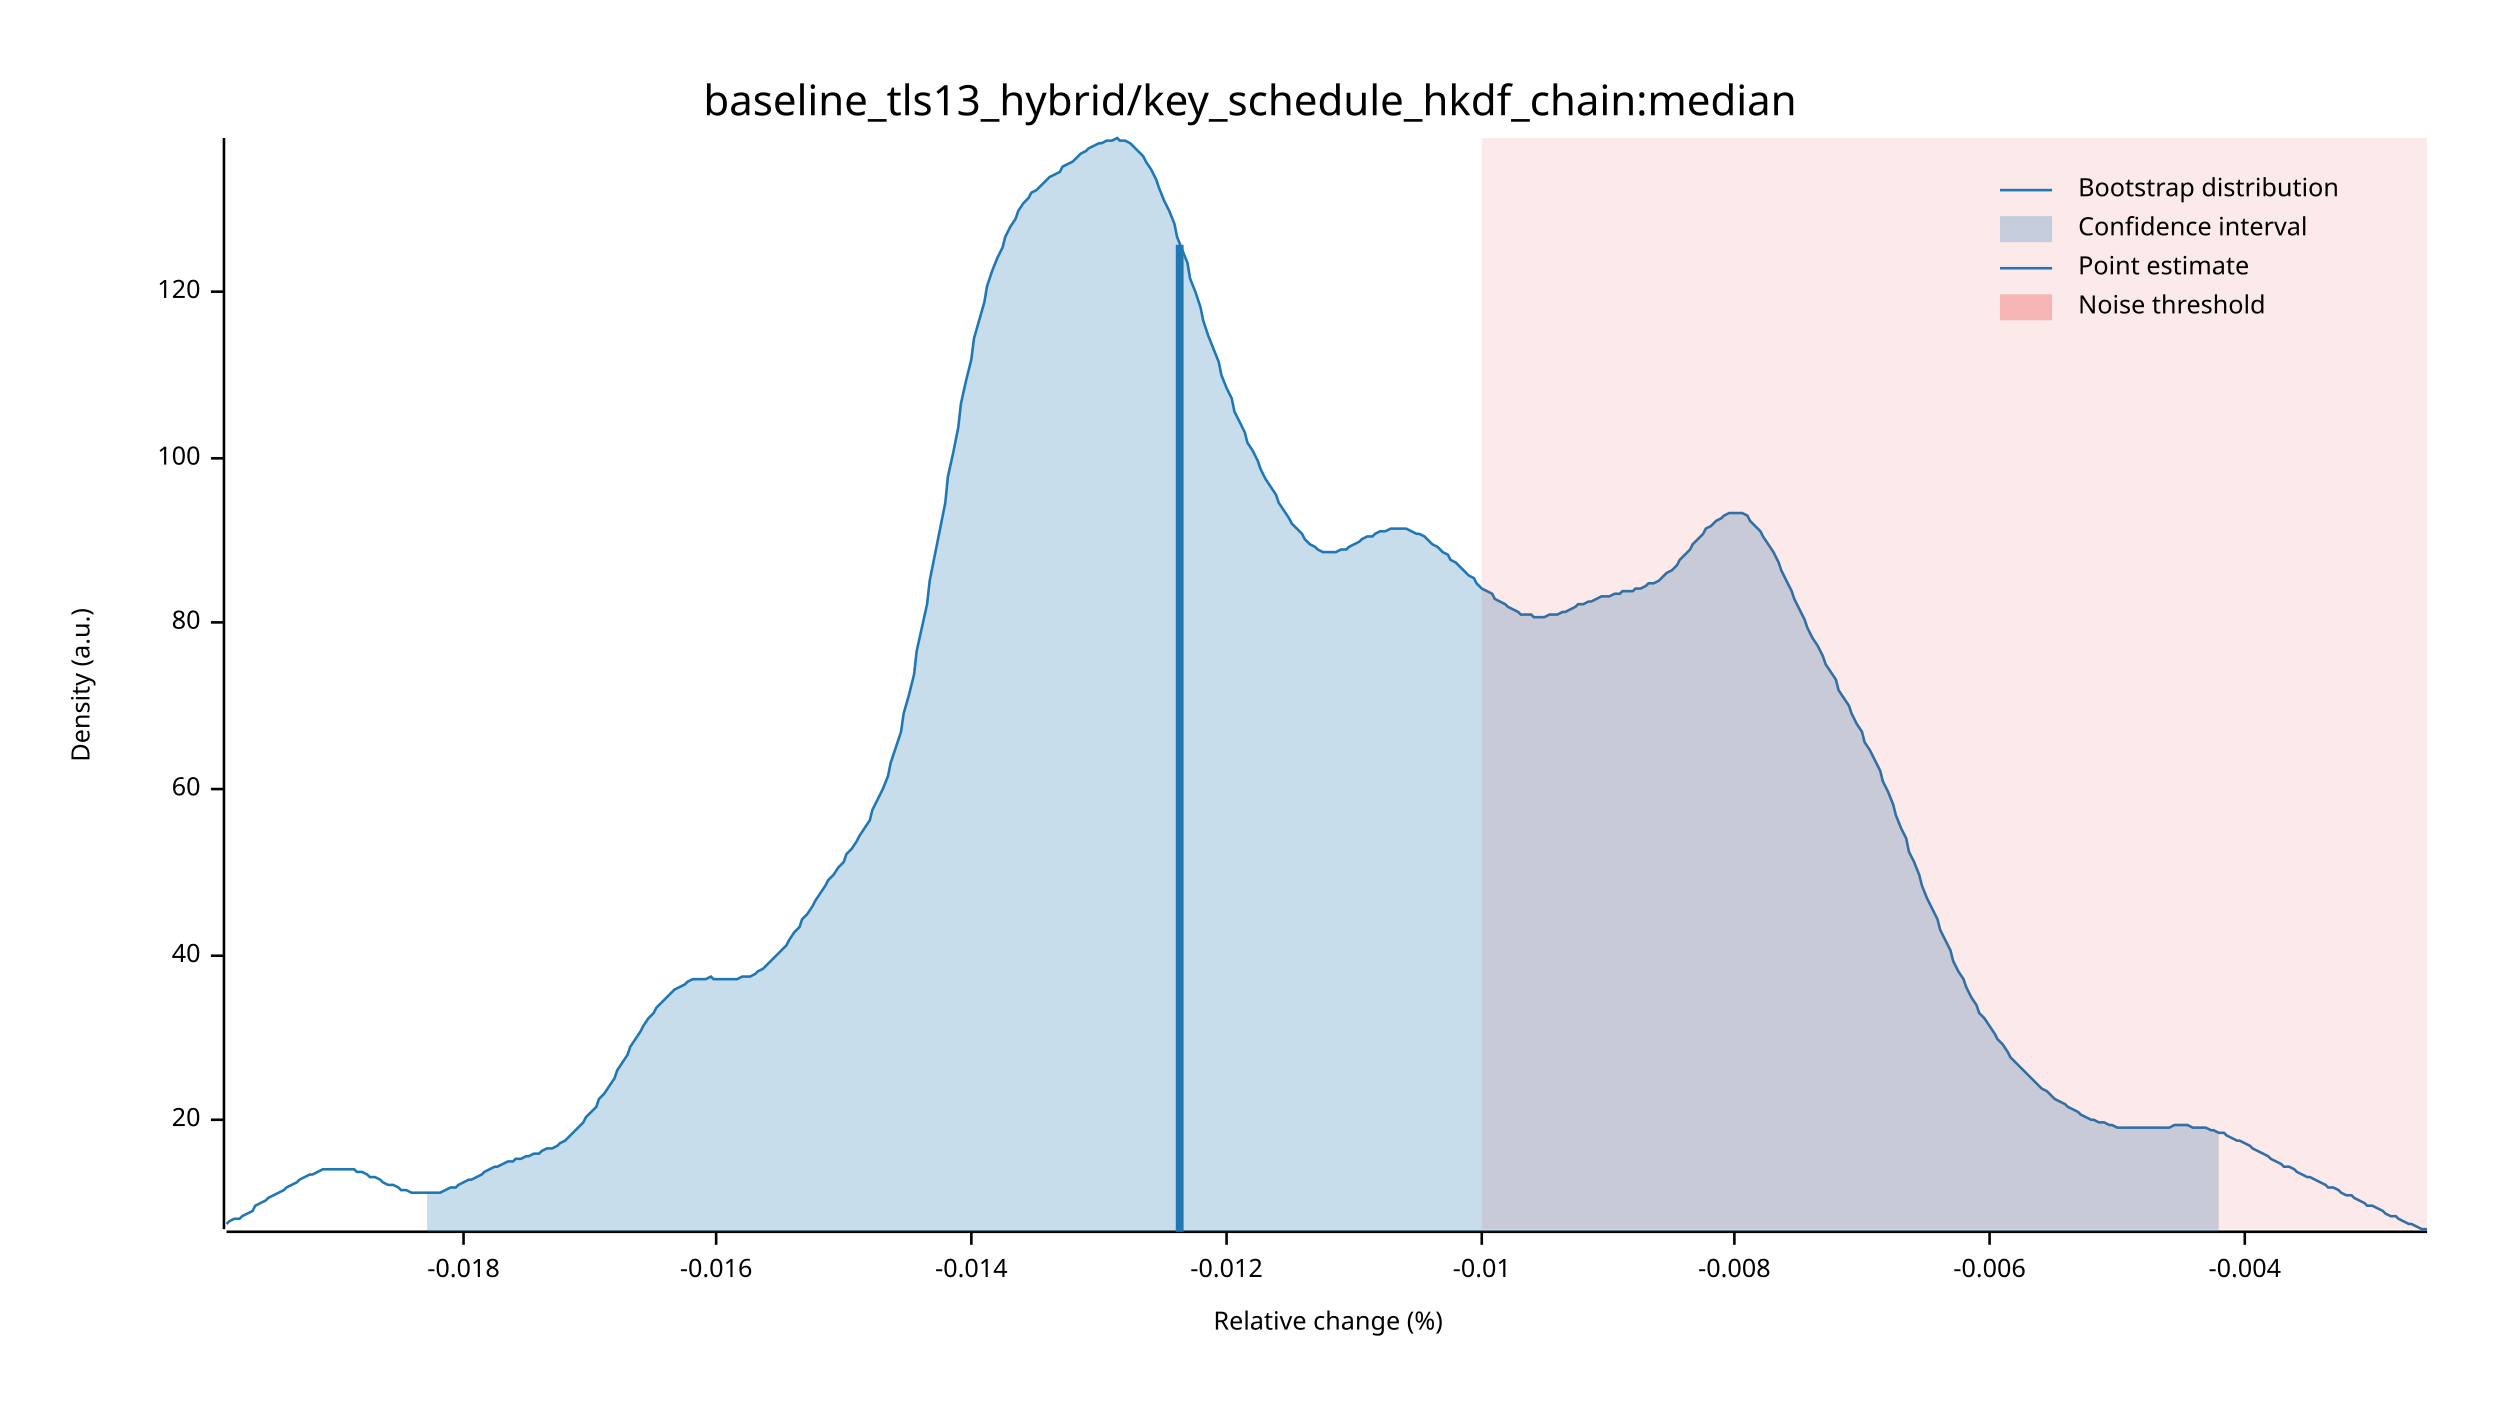
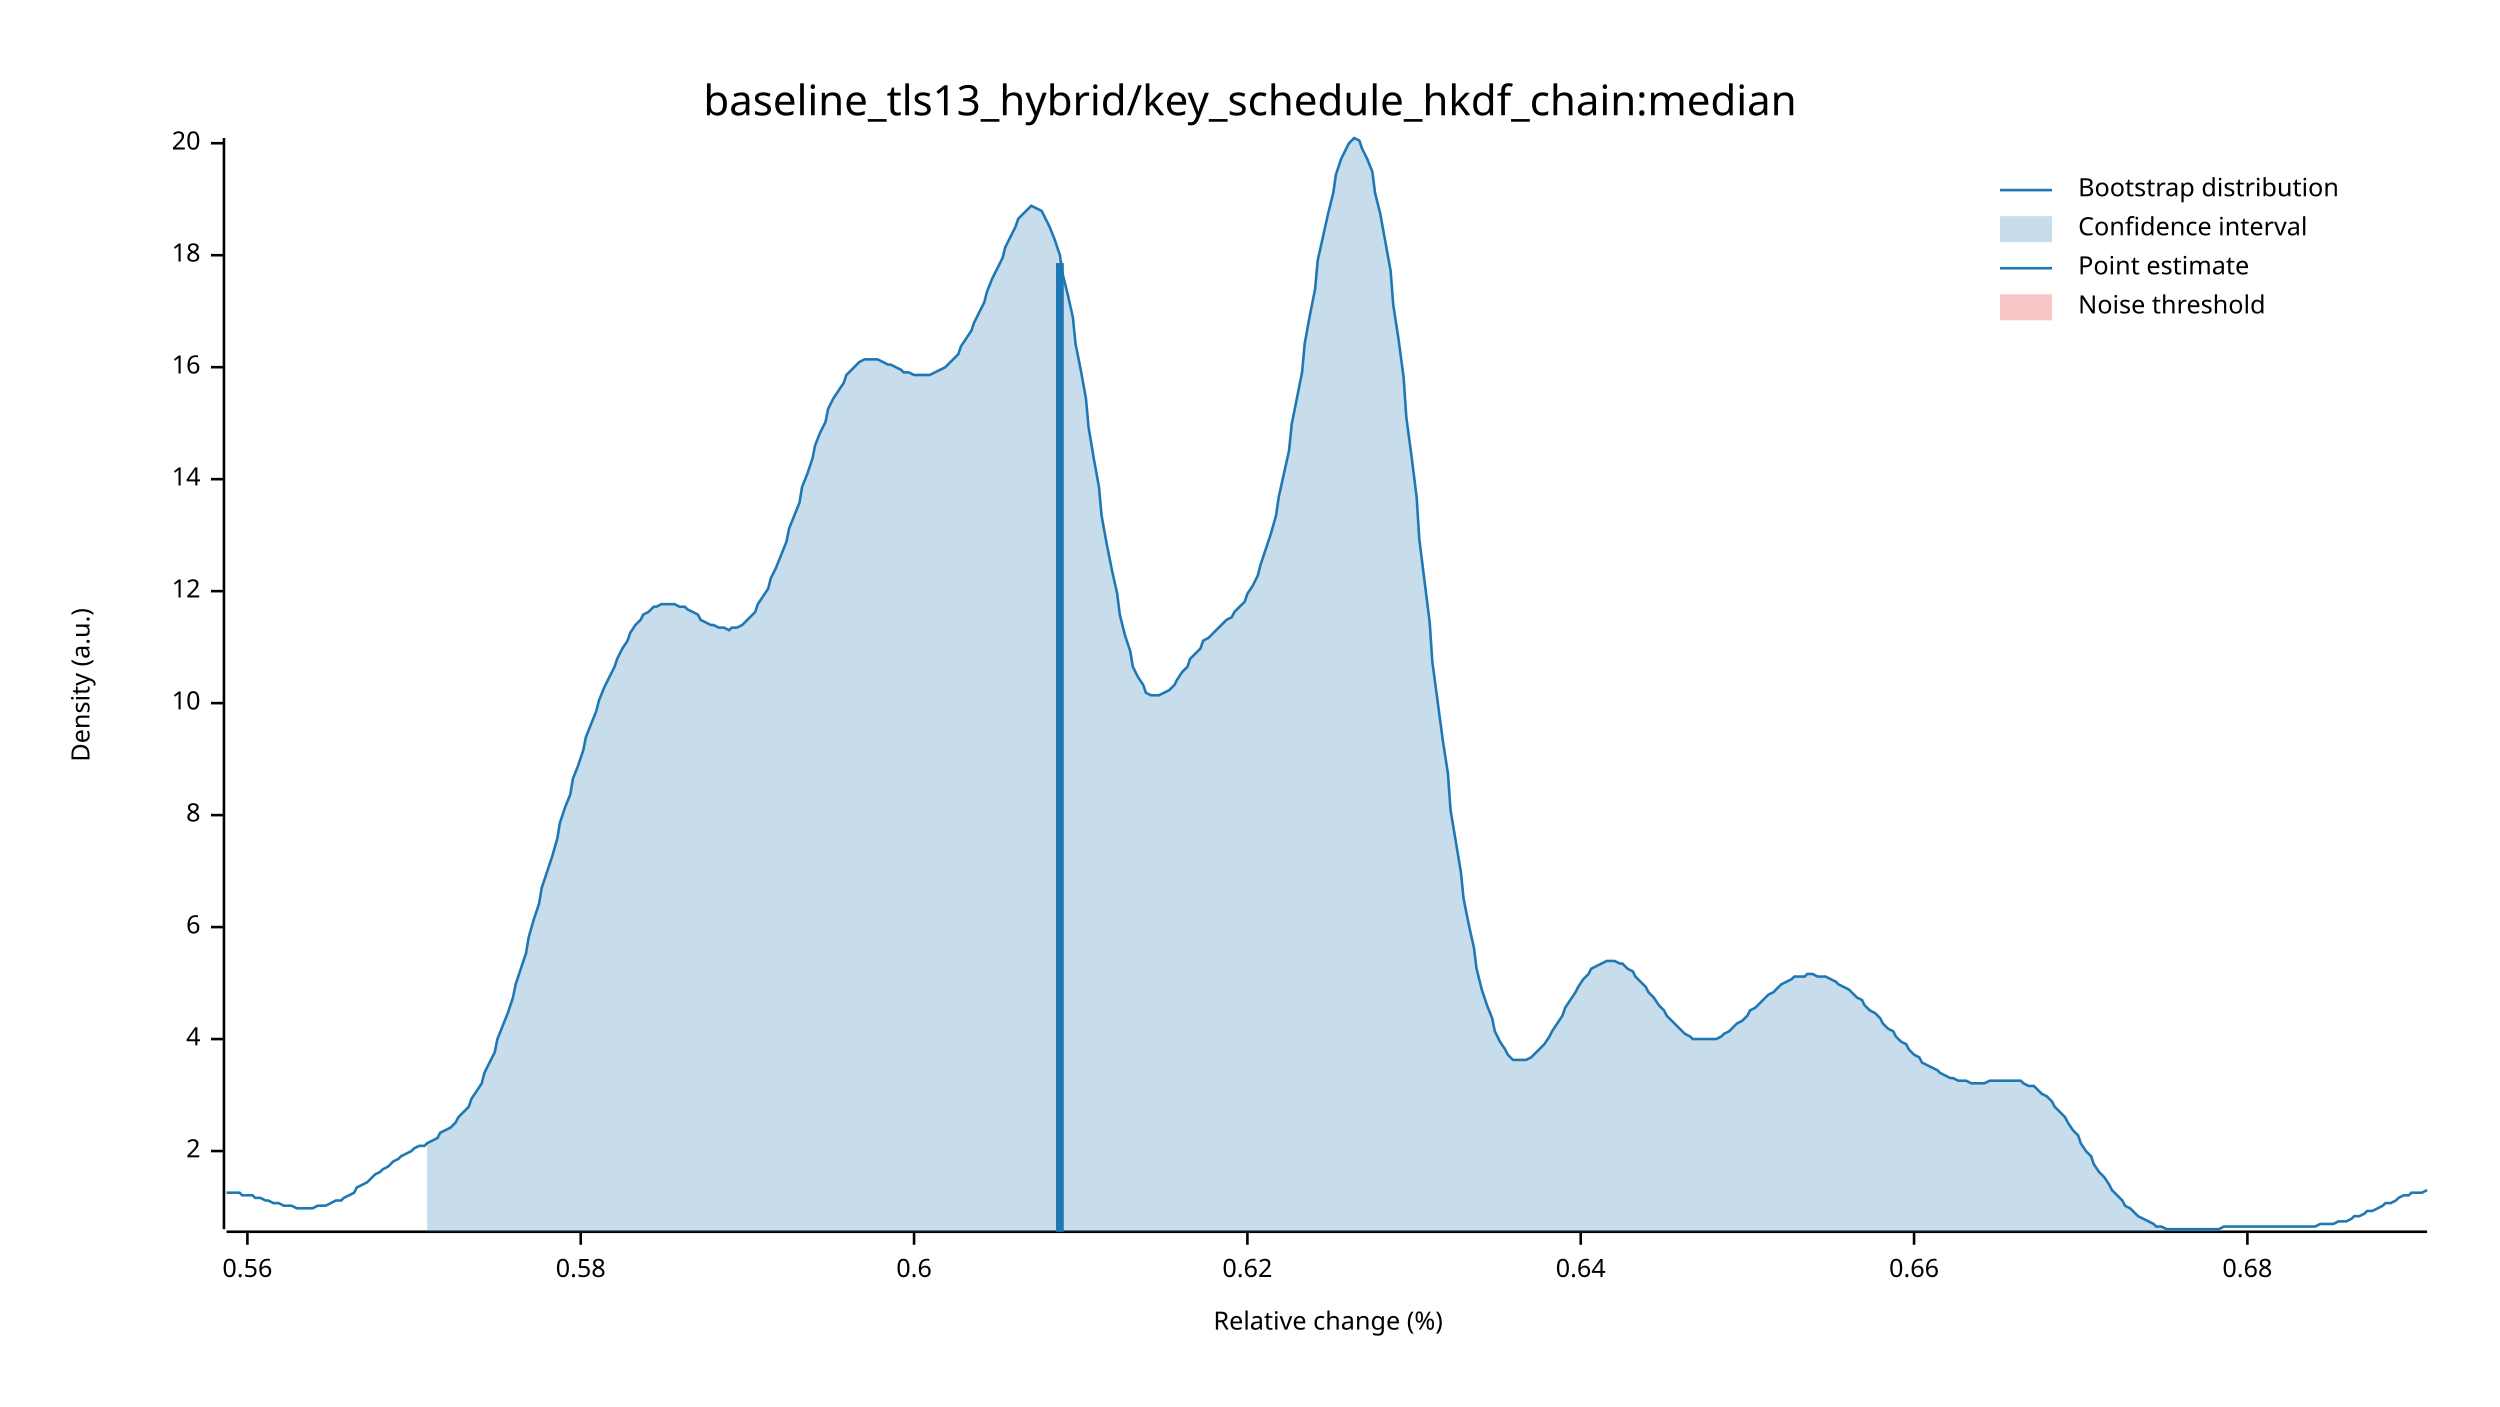
<svg xmlns="http://www.w3.org/2000/svg" width="960" height="540" viewBox="0 0 960 540">
  <text x="480" y="32" dy="0.76em" text-anchor="middle" font-family="sans-serif" font-size="16.129" opacity="1" fill="#000000">
baseline_tls13_hybrid/key_schedule_hkdf_chain:median
</text>
  <text x="27" y="263" dy="0.76em" text-anchor="middle" font-family="sans-serif" font-size="9.677" opacity="1" fill="#000000" transform="rotate(270, 27, 263)">
Density (a.u.)
</text>
  <text x="510" y="513" dy="-0.5ex" text-anchor="middle" font-family="sans-serif" font-size="9.677" opacity="1" fill="#000000">
Relative change (%)
</text>
  <polyline fill="none" opacity="1" stroke="#000000" stroke-width="1" points="86,53 86,472 " />
-   <text x="77" y="430" dy="0.5ex" text-anchor="end" font-family="sans-serif" font-size="9.677" opacity="1" fill="#000000">
+   <text x="77" y="442" dy="0.5ex" text-anchor="end" font-family="sans-serif" font-size="9.677" opacity="1" fill="#000000">
+ 2
+ </text>
+   <polyline fill="none" opacity="1" stroke="#000000" stroke-width="1" points="81,442 86,442 " />
+   <text x="77" y="399" dy="0.5ex" text-anchor="end" font-family="sans-serif" font-size="9.677" opacity="1" fill="#000000">
+ 4
+ </text>
+   <polyline fill="none" opacity="1" stroke="#000000" stroke-width="1" points="81,399 86,399 " />
+   <text x="77" y="356" dy="0.5ex" text-anchor="end" font-family="sans-serif" font-size="9.677" opacity="1" fill="#000000">
+ 6
+ </text>
+   <polyline fill="none" opacity="1" stroke="#000000" stroke-width="1" points="81,356 86,356 " />
+   <text x="77" y="313" dy="0.5ex" text-anchor="end" font-family="sans-serif" font-size="9.677" opacity="1" fill="#000000">
+ 8
+ </text>
+   <polyline fill="none" opacity="1" stroke="#000000" stroke-width="1" points="81,313 86,313 " />
+   <text x="77" y="270" dy="0.5ex" text-anchor="end" font-family="sans-serif" font-size="9.677" opacity="1" fill="#000000">
+ 10
+ </text>
+   <polyline fill="none" opacity="1" stroke="#000000" stroke-width="1" points="81,270 86,270 " />
+   <text x="77" y="227" dy="0.5ex" text-anchor="end" font-family="sans-serif" font-size="9.677" opacity="1" fill="#000000">
+ 12
+ </text>
+   <polyline fill="none" opacity="1" stroke="#000000" stroke-width="1" points="81,227 86,227 " />
+   <text x="77" y="184" dy="0.5ex" text-anchor="end" font-family="sans-serif" font-size="9.677" opacity="1" fill="#000000">
+ 14
+ </text>
+   <polyline fill="none" opacity="1" stroke="#000000" stroke-width="1" points="81,184 86,184 " />
+   <text x="77" y="141" dy="0.5ex" text-anchor="end" font-family="sans-serif" font-size="9.677" opacity="1" fill="#000000">
+ 16
+ </text>
+   <polyline fill="none" opacity="1" stroke="#000000" stroke-width="1" points="81,141 86,141 " />
+   <text x="77" y="98" dy="0.5ex" text-anchor="end" font-family="sans-serif" font-size="9.677" opacity="1" fill="#000000">
+ 18
+ </text>
+   <polyline fill="none" opacity="1" stroke="#000000" stroke-width="1" points="81,98 86,98 " />
+   <text x="77" y="55" dy="0.5ex" text-anchor="end" font-family="sans-serif" font-size="9.677" opacity="1" fill="#000000">
20
</text>
-   <polyline fill="none" opacity="1" stroke="#000000" stroke-width="1" points="81,430 86,430 " />
-   <text x="77" y="367" dy="0.5ex" text-anchor="end" font-family="sans-serif" font-size="9.677" opacity="1" fill="#000000">
- 40
+   <polyline fill="none" opacity="1" stroke="#000000" stroke-width="1" points="81,55 86,55 " />
+   <polyline fill="none" opacity="1" stroke="#000000" stroke-width="1" points="87,473 932,473 " />
+   <text x="95" y="483" dy="0.76em" text-anchor="middle" font-family="sans-serif" font-size="9.677" opacity="1" fill="#000000">
+ 0.56
</text>
-   <polyline fill="none" opacity="1" stroke="#000000" stroke-width="1" points="81,367 86,367 " />
-   <text x="77" y="303" dy="0.5ex" text-anchor="end" font-family="sans-serif" font-size="9.677" opacity="1" fill="#000000">
- 60
+   <polyline fill="none" opacity="1" stroke="#000000" stroke-width="1" points="95,473 95,478 " />
+   <text x="223" y="483" dy="0.76em" text-anchor="middle" font-family="sans-serif" font-size="9.677" opacity="1" fill="#000000">
+ 0.58
</text>
-   <polyline fill="none" opacity="1" stroke="#000000" stroke-width="1" points="81,303 86,303 " />
-   <text x="77" y="239" dy="0.5ex" text-anchor="end" font-family="sans-serif" font-size="9.677" opacity="1" fill="#000000">
- 80
+   <polyline fill="none" opacity="1" stroke="#000000" stroke-width="1" points="223,473 223,478 " />
+   <text x="351" y="483" dy="0.76em" text-anchor="middle" font-family="sans-serif" font-size="9.677" opacity="1" fill="#000000">
+ 0.6
</text>
-   <polyline fill="none" opacity="1" stroke="#000000" stroke-width="1" points="81,239 86,239 " />
-   <text x="77" y="176" dy="0.5ex" text-anchor="end" font-family="sans-serif" font-size="9.677" opacity="1" fill="#000000">
- 100
+   <polyline fill="none" opacity="1" stroke="#000000" stroke-width="1" points="351,473 351,478 " />
+   <text x="479" y="483" dy="0.76em" text-anchor="middle" font-family="sans-serif" font-size="9.677" opacity="1" fill="#000000">
+ 0.62
</text>
-   <polyline fill="none" opacity="1" stroke="#000000" stroke-width="1" points="81,176 86,176 " />
-   <text x="77" y="112" dy="0.5ex" text-anchor="end" font-family="sans-serif" font-size="9.677" opacity="1" fill="#000000">
- 120
+   <polyline fill="none" opacity="1" stroke="#000000" stroke-width="1" points="479,473 479,478 " />
+   <text x="607" y="483" dy="0.76em" text-anchor="middle" font-family="sans-serif" font-size="9.677" opacity="1" fill="#000000">
+ 0.64
</text>
-   <polyline fill="none" opacity="1" stroke="#000000" stroke-width="1" points="81,112 86,112 " />
-   <polyline fill="none" opacity="1" stroke="#000000" stroke-width="1" points="87,473 932,473 " />
-   <text x="178" y="483" dy="0.76em" text-anchor="middle" font-family="sans-serif" font-size="9.677" opacity="1" fill="#000000">
- -0.018
+   <polyline fill="none" opacity="1" stroke="#000000" stroke-width="1" points="607,473 607,478 " />
+   <text x="735" y="483" dy="0.76em" text-anchor="middle" font-family="sans-serif" font-size="9.677" opacity="1" fill="#000000">
+ 0.66
</text>
-   <polyline fill="none" opacity="1" stroke="#000000" stroke-width="1" points="178,473 178,478 " />
-   <text x="275" y="483" dy="0.76em" text-anchor="middle" font-family="sans-serif" font-size="9.677" opacity="1" fill="#000000">
- -0.016
+   <polyline fill="none" opacity="1" stroke="#000000" stroke-width="1" points="735,473 735,478 " />
+   <text x="863" y="483" dy="0.76em" text-anchor="middle" font-family="sans-serif" font-size="9.677" opacity="1" fill="#000000">
+ 0.68
</text>
-   <polyline fill="none" opacity="1" stroke="#000000" stroke-width="1" points="275,473 275,478 " />
-   <text x="373" y="483" dy="0.76em" text-anchor="middle" font-family="sans-serif" font-size="9.677" opacity="1" fill="#000000">
- -0.014
- </text>
-   <polyline fill="none" opacity="1" stroke="#000000" stroke-width="1" points="373,473 373,478 " />
-   <text x="471" y="483" dy="0.76em" text-anchor="middle" font-family="sans-serif" font-size="9.677" opacity="1" fill="#000000">
- -0.012
- </text>
-   <polyline fill="none" opacity="1" stroke="#000000" stroke-width="1" points="471,473 471,478 " />
-   <text x="569" y="483" dy="0.76em" text-anchor="middle" font-family="sans-serif" font-size="9.677" opacity="1" fill="#000000">
- -0.01
- </text>
-   <polyline fill="none" opacity="1" stroke="#000000" stroke-width="1" points="569,473 569,478 " />
-   <text x="666" y="483" dy="0.76em" text-anchor="middle" font-family="sans-serif" font-size="9.677" opacity="1" fill="#000000">
- -0.008
- </text>
-   <polyline fill="none" opacity="1" stroke="#000000" stroke-width="1" points="666,473 666,478 " />
-   <text x="764" y="483" dy="0.76em" text-anchor="middle" font-family="sans-serif" font-size="9.677" opacity="1" fill="#000000">
- -0.006
- </text>
-   <polyline fill="none" opacity="1" stroke="#000000" stroke-width="1" points="764,473 764,478 " />
-   <text x="862" y="483" dy="0.76em" text-anchor="middle" font-family="sans-serif" font-size="9.677" opacity="1" fill="#000000">
- -0.004
- </text>
-   <polyline fill="none" opacity="1" stroke="#000000" stroke-width="1" points="862,473 862,478 " />
-   <polyline fill="none" opacity="1" stroke="#1F78B4" stroke-width="1" points="87,470 88,469 90,468 92,468 93,467 95,466 97,465 98,463 100,462 102,461 103,460 105,459 107,458 109,457 110,456 112,455 114,454 115,453 117,452 119,451 120,451 122,450 124,449 125,449 127,449 129,449 131,449 132,449 134,449 136,449 137,450 139,450 141,451 142,452 144,452 146,453 147,454 149,455 151,455 153,456 154,457 156,457 158,458 159,458 161,458 163,458 164,458 166,458 168,458 169,458 171,457 173,456 175,456 176,455 178,454 180,453 181,453 183,452 185,451 186,450 188,449 190,448 191,448 193,447 195,446 197,446 198,445 200,445 202,444 203,444 205,443 207,443 208,442 210,441 212,441 214,440 215,439 217,438 219,436 220,435 222,433 224,431 225,429 227,427 229,425 230,422 232,420 234,417 236,414 237,411 239,408 241,405 242,402 244,399 246,396 247,394 249,391 251,389 252,387 254,385 256,383 258,381 259,380 261,379 263,378 264,377 266,376 268,376 269,376 271,376 273,375 274,376 276,376 278,376 280,376 281,376 283,376 285,375 286,375 288,375 290,374 291,373 293,372 295,370 296,369 298,367 300,365 302,363 303,361 305,358 307,356 308,353 310,351 312,348 313,346 315,343 317,340 318,338 320,336 322,333 324,331 325,328 327,326 329,323 330,321 332,318 334,315 335,311 337,307 339,303 341,298 342,293 344,287 346,281 347,274 349,267 351,259 352,250 354,241 356,232 357,223 359,213 361,203 363,193 364,183 366,174 368,164 369,155 371,146 373,138 374,130 376,123 378,116 379,110 381,104 383,99 385,95 386,91 388,87 390,84 391,81 393,78 395,76 396,74 398,73 400,71 401,70 403,68 405,67 407,66 408,64 410,63 412,62 413,61 415,59 417,58 418,57 420,56 422,55 423,55 425,54 427,54 429,53 430,54 432,54 434,55 435,56 437,58 439,60 440,62 442,65 444,69 445,72 447,77 449,81 451,86 452,91 454,96 456,101 457,107 459,112 461,118 462,123 464,129 466,134 468,139 469,144 471,149 473,153 474,158 476,162 478,166 479,170 481,173 483,177 484,180 486,184 488,187 490,190 491,193 493,196 495,199 496,201 498,203 500,205 501,207 503,209 505,210 506,211 508,212 510,212 512,212 513,212 515,211 517,211 518,210 520,209 522,208 523,207 525,206 527,206 528,205 530,204 532,204 534,203 535,203 537,203 539,203 540,203 542,204 544,205 545,205 547,206 549,208 550,209 552,210 554,212 556,213 557,215 559,216 561,218 562,219 564,221 566,222 567,224 569,226 571,227 573,228 574,230 576,231 578,232 579,233 581,234 583,235 584,236 586,236 588,236 589,237 591,237 593,237 595,236 596,236 598,236 600,235 601,235 603,234 605,233 606,232 608,232 610,231 611,231 613,230 615,229 617,229 618,229 620,228 622,228 623,227 625,227 627,227 628,226 630,226 632,225 633,224 635,224 637,223 639,221 640,220 642,219 644,217 645,215 647,213 649,211 650,209 652,207 654,205 655,203 657,202 659,200 661,199 662,198 664,197 666,197 667,197 669,197 671,198 672,200 674,202 676,204 677,206 679,209 681,212 683,216 684,219 686,223 688,227 689,230 691,234 693,238 694,241 696,245 698,248 700,252 701,255 703,258 705,261 706,265 708,268 710,271 711,274 713,278 715,281 716,285 718,288 720,292 722,296 723,300 725,304 727,309 728,313 730,318 732,322 733,327 735,331 737,336 738,340 740,345 742,349 744,353 745,357 747,361 749,365 750,369 752,373 754,376 755,379 757,383 759,386 760,389 762,391 764,394 766,397 767,399 769,401 771,404 772,406 774,408 776,410 777,411 779,413 781,415 782,416 784,418 786,419 788,421 789,422 791,423 793,424 794,425 796,426 798,427 799,428 801,429 803,430 804,430 806,431 808,431 810,432 811,432 813,433 815,433 816,433 818,433 820,433 821,433 823,433 825,433 827,433 828,433 830,433 832,433 833,433 835,432 837,432 838,432 840,432 842,433 843,433 845,433 847,433 849,434 850,434 852,435 854,435 855,436 857,437 859,438 860,438 862,439 864,440 865,441 867,442 869,443 871,444 872,445 874,446 876,447 877,448 879,448 881,449 882,450 884,451 886,452 887,452 889,453 891,454 893,455 894,456 896,456 898,457 899,458 901,459 903,459 904,460 906,461 908,462 909,463 911,463 913,464 915,465 916,466 918,467 920,467 921,468 923,469 925,470 926,470 928,471 930,472 932,472 " />
-   <polygon opacity="0.25" fill="#1F78B4" points="164,458 166,458 168,458 169,458 171,457 173,456 175,456 176,455 178,454 180,453 181,453 183,452 185,451 186,450 188,449 190,448 191,448 193,447 195,446 197,446 198,445 200,445 202,444 203,444 205,443 207,443 208,442 210,441 212,441 214,440 215,439 217,438 219,436 220,435 222,433 224,431 225,429 227,427 229,425 230,422 232,420 234,417 236,414 237,411 239,408 241,405 242,402 244,399 246,396 247,394 249,391 251,389 252,387 254,385 256,383 258,381 259,380 261,379 263,378 264,377 266,376 268,376 269,376 271,376 273,375 274,376 276,376 278,376 280,376 281,376 283,376 285,375 286,375 288,375 290,374 291,373 293,372 295,370 296,369 298,367 300,365 302,363 303,361 305,358 307,356 308,353 310,351 312,348 313,346 315,343 317,340 318,338 320,336 322,333 324,331 325,328 327,326 329,323 330,321 332,318 334,315 335,311 337,307 339,303 341,298 342,293 344,287 346,281 347,274 349,267 351,259 352,250 354,241 356,232 357,223 359,213 361,203 363,193 364,183 366,174 368,164 369,155 371,146 373,138 374,130 376,123 378,116 379,110 381,104 383,99 385,95 386,91 388,87 390,84 391,81 393,78 395,76 396,74 398,73 400,71 401,70 403,68 405,67 407,66 408,64 410,63 412,62 413,61 415,59 417,58 418,57 420,56 422,55 423,55 425,54 427,54 429,53 430,54 432,54 434,55 435,56 437,58 439,60 440,62 442,65 444,69 445,72 447,77 449,81 451,86 452,91 454,96 456,101 457,107 459,112 461,118 462,123 464,129 466,134 468,139 469,144 471,149 473,153 474,158 476,162 478,166 479,170 481,173 483,177 484,180 486,184 488,187 490,190 491,193 493,196 495,199 496,201 498,203 500,205 501,207 503,209 505,210 506,211 508,212 510,212 512,212 513,212 515,211 517,211 518,210 520,209 522,208 523,207 525,206 527,206 528,205 530,204 532,204 534,203 535,203 537,203 539,203 540,203 542,204 544,205 545,205 547,206 549,208 550,209 552,210 554,212 556,213 557,215 559,216 561,218 562,219 564,221 566,222 567,224 569,226 571,227 573,228 574,230 576,231 578,232 579,233 581,234 583,235 584,236 586,236 588,236 589,237 591,237 593,237 595,236 596,236 598,236 600,235 601,235 603,234 605,233 606,232 608,232 610,231 611,231 613,230 615,229 617,229 618,229 620,228 622,228 623,227 625,227 627,227 628,226 630,226 632,225 633,224 635,224 637,223 639,221 640,220 642,219 644,217 645,215 647,213 649,211 650,209 652,207 654,205 655,203 657,202 659,200 661,199 662,198 664,197 666,197 667,197 669,197 671,198 672,200 674,202 676,204 677,206 679,209 681,212 683,216 684,219 686,223 688,227 689,230 691,234 693,238 694,241 696,245 698,248 700,252 701,255 703,258 705,261 706,265 708,268 710,271 711,274 713,278 715,281 716,285 718,288 720,292 722,296 723,300 725,304 727,309 728,313 730,318 732,322 733,327 735,331 737,336 738,340 740,345 742,349 744,353 745,357 747,361 749,365 750,369 752,373 754,376 755,379 757,383 759,386 760,389 762,391 764,394 766,397 767,399 769,401 771,404 772,406 774,408 776,410 777,411 779,413 781,415 782,416 784,418 786,419 788,421 789,422 791,423 793,424 794,425 796,426 798,427 799,428 801,429 803,430 804,430 806,431 808,431 810,432 811,432 813,433 815,433 816,433 818,433 820,433 821,433 823,433 825,433 827,433 828,433 830,433 832,433 833,433 835,432 837,432 838,432 840,432 842,433 843,433 845,433 847,433 849,434 850,434 852,435 852,473 164,473 " />
-   <polyline fill="none" opacity="1" stroke="#1F78B4" stroke-width="3" points="453,473 453,94 " />
-   <rect x="569" y="53" width="363" height="419" opacity="0.1" fill="#E31A1C" stroke="none" />
+   <polyline fill="none" opacity="1" stroke="#000000" stroke-width="1" points="863,473 863,478 " />
+   <polyline fill="none" opacity="1" stroke="#1F78B4" stroke-width="1" points="87,458 88,458 90,458 92,458 93,459 95,459 97,459 98,460 100,460 102,461 103,461 105,462 107,462 109,463 110,463 112,463 114,464 115,464 117,464 119,464 120,464 122,463 124,463 125,463 127,462 129,461 131,461 132,460 134,459 136,458 137,456 139,455 141,454 142,453 144,451 146,450 147,449 149,448 151,446 153,445 154,444 156,443 158,442 159,441 161,440 163,440 164,439 166,438 168,437 169,435 171,434 173,433 175,431 176,429 178,427 180,425 181,422 183,419 185,416 186,412 188,408 190,404 191,399 193,394 195,389 197,383 198,378 200,372 202,366 203,360 205,353 207,347 208,341 210,335 212,329 214,322 215,316 217,310 219,305 220,299 222,294 224,288 225,283 227,278 229,273 230,269 232,264 234,260 236,256 237,253 239,249 241,246 242,243 244,240 246,238 247,236 249,235 251,233 252,233 254,232 256,232 258,232 259,232 261,233 263,233 264,234 266,235 268,236 269,238 271,239 273,240 274,240 276,241 278,241 280,242 281,241 283,241 285,240 286,239 288,237 290,235 291,232 293,229 295,226 296,222 298,218 300,213 302,208 303,203 305,198 307,193 308,187 310,182 312,176 313,171 315,166 317,162 318,157 320,153 322,150 324,147 325,144 327,142 329,140 330,139 332,138 334,138 335,138 337,138 339,139 341,140 342,140 344,141 346,142 347,143 349,143 351,144 352,144 354,144 356,144 357,144 359,143 361,142 363,141 364,140 366,138 368,136 369,133 371,130 373,127 374,124 376,120 378,116 379,112 381,107 383,103 385,99 386,95 388,91 390,87 391,84 393,82 395,80 396,79 398,80 400,81 401,83 403,87 405,92 407,98 408,105 410,113 412,122 413,132 415,142 417,153 418,164 420,176 422,187 423,198 425,209 427,219 429,228 430,236 432,244 434,250 435,256 437,260 439,263 440,266 442,267 444,267 445,267 447,266 449,265 451,263 452,261 454,258 456,256 457,253 459,251 461,249 462,246 464,245 466,243 468,241 469,240 471,238 473,237 474,235 476,233 478,231 479,228 481,225 483,221 484,217 486,211 488,205 490,198 491,191 493,182 495,173 496,163 498,153 500,143 501,132 503,121 505,111 506,100 508,91 510,82 512,74 513,67 515,61 517,57 518,55 520,53 522,54 523,57 525,61 527,66 528,74 530,82 532,93 534,104 535,117 537,130 539,145 540,160 542,175 544,191 545,207 547,223 549,239 550,254 552,269 554,284 556,297 557,311 559,323 561,335 562,345 564,355 566,364 567,372 569,380 571,386 573,391 574,396 576,400 578,403 579,405 581,407 583,407 584,407 586,407 588,406 589,405 591,403 593,401 595,398 596,396 598,393 600,390 601,387 603,384 605,381 606,379 608,376 610,374 611,372 613,371 615,370 617,369 618,369 620,369 622,370 623,370 625,372 627,373 628,375 630,377 632,379 633,381 635,383 637,386 639,388 640,390 642,392 644,394 645,395 647,397 649,398 650,399 652,399 654,399 655,399 657,399 659,399 661,398 662,397 664,396 666,394 667,393 669,392 671,390 672,388 674,387 676,385 677,384 679,382 681,381 683,379 684,378 686,377 688,376 689,375 691,375 693,375 694,374 696,374 698,375 700,375 701,375 703,376 705,377 706,378 708,379 710,380 711,381 713,383 715,384 716,386 718,388 720,389 722,391 723,393 725,395 727,396 728,398 730,400 732,401 733,403 735,405 737,406 738,408 740,409 742,410 744,411 745,412 747,413 749,414 750,414 752,415 754,415 755,415 757,416 759,416 760,416 762,416 764,415 766,415 767,415 769,415 771,415 772,415 774,415 776,415 777,416 779,417 781,417 782,418 784,420 786,421 788,423 789,425 791,427 793,429 794,431 796,434 798,436 799,439 801,442 803,444 804,447 806,450 808,452 810,455 811,457 813,459 815,461 816,463 818,464 820,466 821,467 823,468 825,469 827,470 828,471 830,471 832,472 833,472 835,472 837,472 838,472 840,472 842,472 843,472 845,472 847,472 849,472 850,472 852,472 854,471 855,471 857,471 859,471 860,471 862,471 864,471 865,471 867,471 869,471 871,471 872,471 874,471 876,471 877,471 879,471 881,471 882,471 884,471 886,471 887,471 889,471 891,470 893,470 894,470 896,470 898,469 899,469 901,469 903,468 904,467 906,467 908,466 909,465 911,465 913,464 915,463 916,462 918,462 920,461 921,460 923,459 925,459 926,458 928,458 930,458 932,457 " />
+   <polygon opacity="0.25" fill="#1F78B4" points="164,439 166,438 168,437 169,435 171,434 173,433 175,431 176,429 178,427 180,425 181,422 183,419 185,416 186,412 188,408 190,404 191,399 193,394 195,389 197,383 198,378 200,372 202,366 203,360 205,353 207,347 208,341 210,335 212,329 214,322 215,316 217,310 219,305 220,299 222,294 224,288 225,283 227,278 229,273 230,269 232,264 234,260 236,256 237,253 239,249 241,246 242,243 244,240 246,238 247,236 249,235 251,233 252,233 254,232 256,232 258,232 259,232 261,233 263,233 264,234 266,235 268,236 269,238 271,239 273,240 274,240 276,241 278,241 280,242 281,241 283,241 285,240 286,239 288,237 290,235 291,232 293,229 295,226 296,222 298,218 300,213 302,208 303,203 305,198 307,193 308,187 310,182 312,176 313,171 315,166 317,162 318,157 320,153 322,150 324,147 325,144 327,142 329,140 330,139 332,138 334,138 335,138 337,138 339,139 341,140 342,140 344,141 346,142 347,143 349,143 351,144 352,144 354,144 356,144 357,144 359,143 361,142 363,141 364,140 366,138 368,136 369,133 371,130 373,127 374,124 376,120 378,116 379,112 381,107 383,103 385,99 386,95 388,91 390,87 391,84 393,82 395,80 396,79 398,80 400,81 401,83 403,87 405,92 407,98 408,105 410,113 412,122 413,132 415,142 417,153 418,164 420,176 422,187 423,198 425,209 427,219 429,228 430,236 432,244 434,250 435,256 437,260 439,263 440,266 442,267 444,267 445,267 447,266 449,265 451,263 452,261 454,258 456,256 457,253 459,251 461,249 462,246 464,245 466,243 468,241 469,240 471,238 473,237 474,235 476,233 478,231 479,228 481,225 483,221 484,217 486,211 488,205 490,198 491,191 493,182 495,173 496,163 498,153 500,143 501,132 503,121 505,111 506,100 508,91 510,82 512,74 513,67 515,61 517,57 518,55 520,53 522,54 523,57 525,61 527,66 528,74 530,82 532,93 534,104 535,117 537,130 539,145 540,160 542,175 544,191 545,207 547,223 549,239 550,254 552,269 554,284 556,297 557,311 559,323 561,335 562,345 564,355 566,364 567,372 569,380 571,386 573,391 574,396 576,400 578,403 579,405 581,407 583,407 584,407 586,407 588,406 589,405 591,403 593,401 595,398 596,396 598,393 600,390 601,387 603,384 605,381 606,379 608,376 610,374 611,372 613,371 615,370 617,369 618,369 620,369 622,370 623,370 625,372 627,373 628,375 630,377 632,379 633,381 635,383 637,386 639,388 640,390 642,392 644,394 645,395 647,397 649,398 650,399 652,399 654,399 655,399 657,399 659,399 661,398 662,397 664,396 666,394 667,393 669,392 671,390 672,388 674,387 676,385 677,384 679,382 681,381 683,379 684,378 686,377 688,376 689,375 691,375 693,375 694,374 696,374 698,375 700,375 701,375 703,376 705,377 706,378 708,379 710,380 711,381 713,383 715,384 716,386 718,388 720,389 722,391 723,393 725,395 727,396 728,398 730,400 732,401 733,403 735,405 737,406 738,408 740,409 742,410 744,411 745,412 747,413 749,414 750,414 752,415 754,415 755,415 757,416 759,416 760,416 762,416 764,415 766,415 767,415 769,415 771,415 772,415 774,415 776,415 777,416 779,417 781,417 782,418 784,420 786,421 788,423 789,425 791,427 793,429 794,431 796,434 798,436 799,439 801,442 803,444 804,447 806,450 808,452 810,455 811,457 813,459 815,461 816,463 818,464 820,466 821,467 823,468 825,469 827,470 828,471 830,471 832,472 833,472 835,472 837,472 838,472 840,472 842,472 843,472 845,472 847,472 849,472 850,472 852,472 852,473 164,473 " />
+   <polyline fill="none" opacity="1" stroke="#1F78B4" stroke-width="3" points="407,473 407,101 " />
+   <rect x="509" y="53" width="0" height="419" opacity="0.1" fill="#E31A1C" stroke="none" />
  <text x="798" y="68" dy="0.76em" text-anchor="start" font-family="sans-serif" font-size="9.677" opacity="1" fill="#000000">
Bootstrap distribution
</text>
  <text x="798" y="83" dy="0.76em" text-anchor="start" font-family="sans-serif" font-size="9.677" opacity="1" fill="#000000">
Confidence interval
</text>
  <text x="798" y="98" dy="0.76em" text-anchor="start" font-family="sans-serif" font-size="9.677" opacity="1" fill="#000000">
Point estimate
</text>
  <text x="798" y="113" dy="0.76em" text-anchor="start" font-family="sans-serif" font-size="9.677" opacity="1" fill="#000000">
Noise threshold
</text>
  <polyline fill="none" opacity="1" stroke="#1F78B4" stroke-width="1" points="768,73 788,73 " />
  <rect x="768" y="83" width="20" height="10" opacity="0.25" fill="#1F78B4" stroke="none" />
  <polyline fill="none" opacity="1" stroke="#1F78B4" stroke-width="1" points="768,103 788,103 " />
  <rect x="768" y="113" width="20" height="10" opacity="0.25" fill="#E31A1C" stroke="none" />
</svg>
